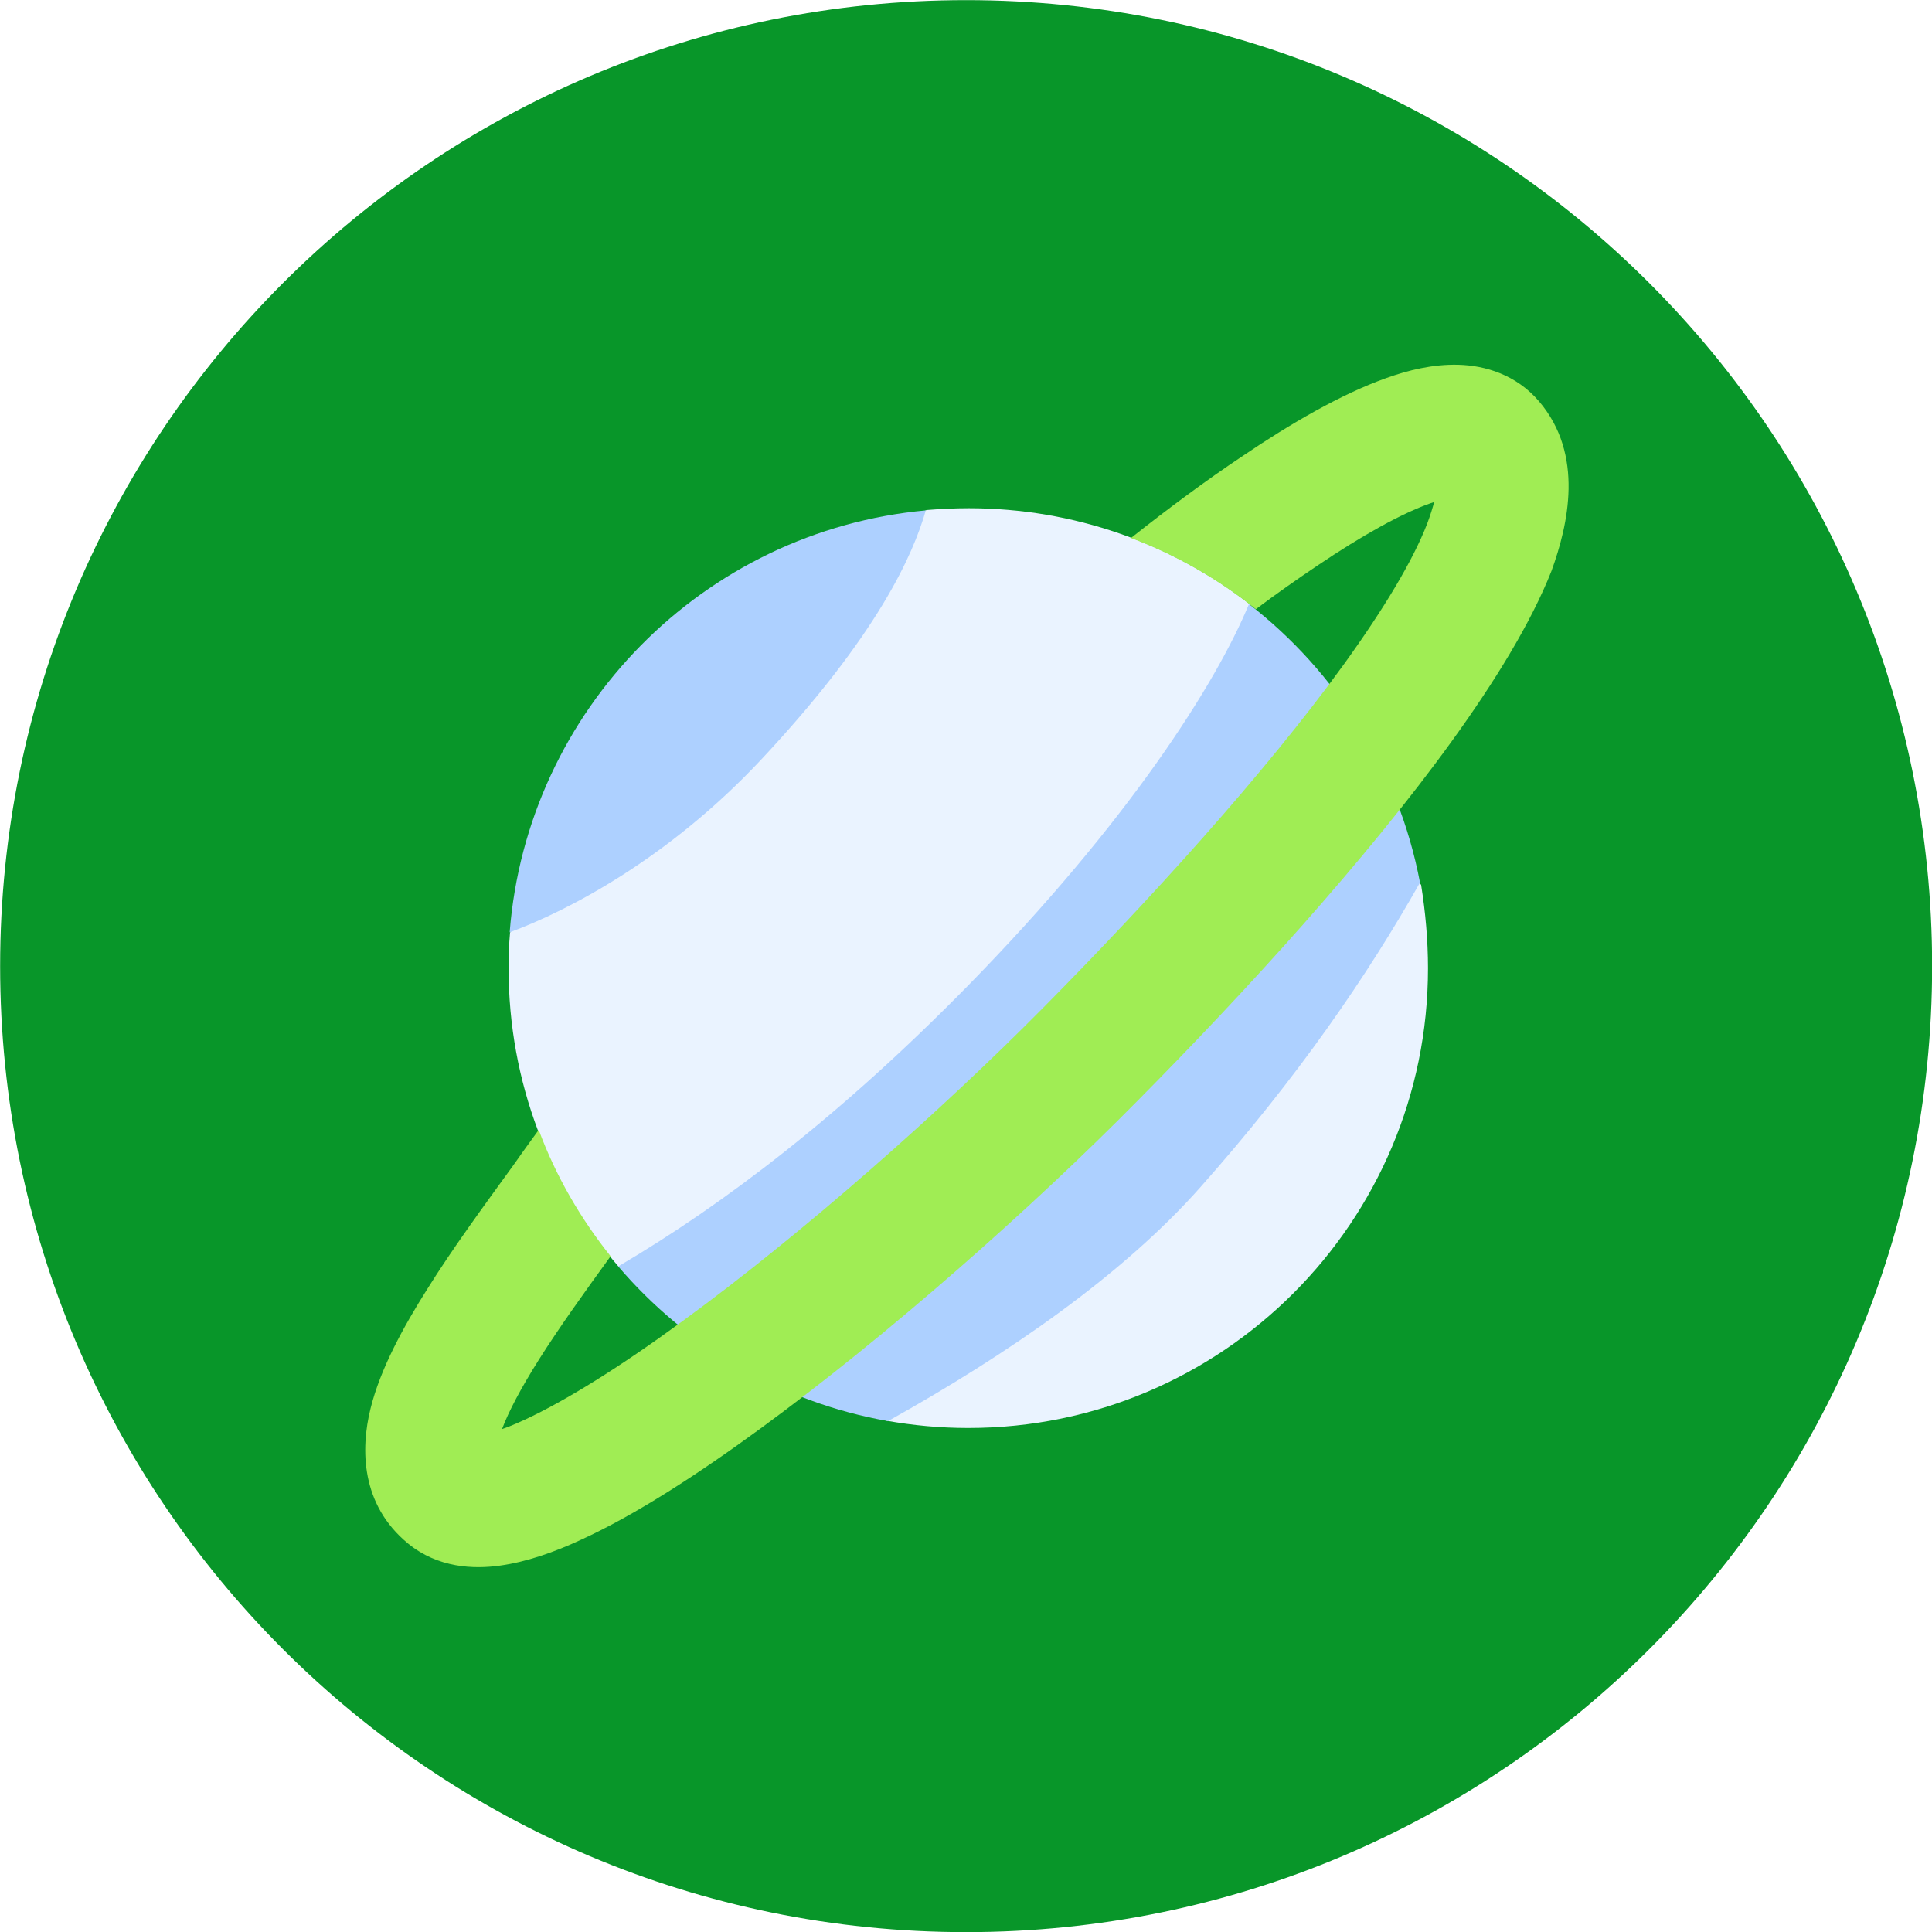
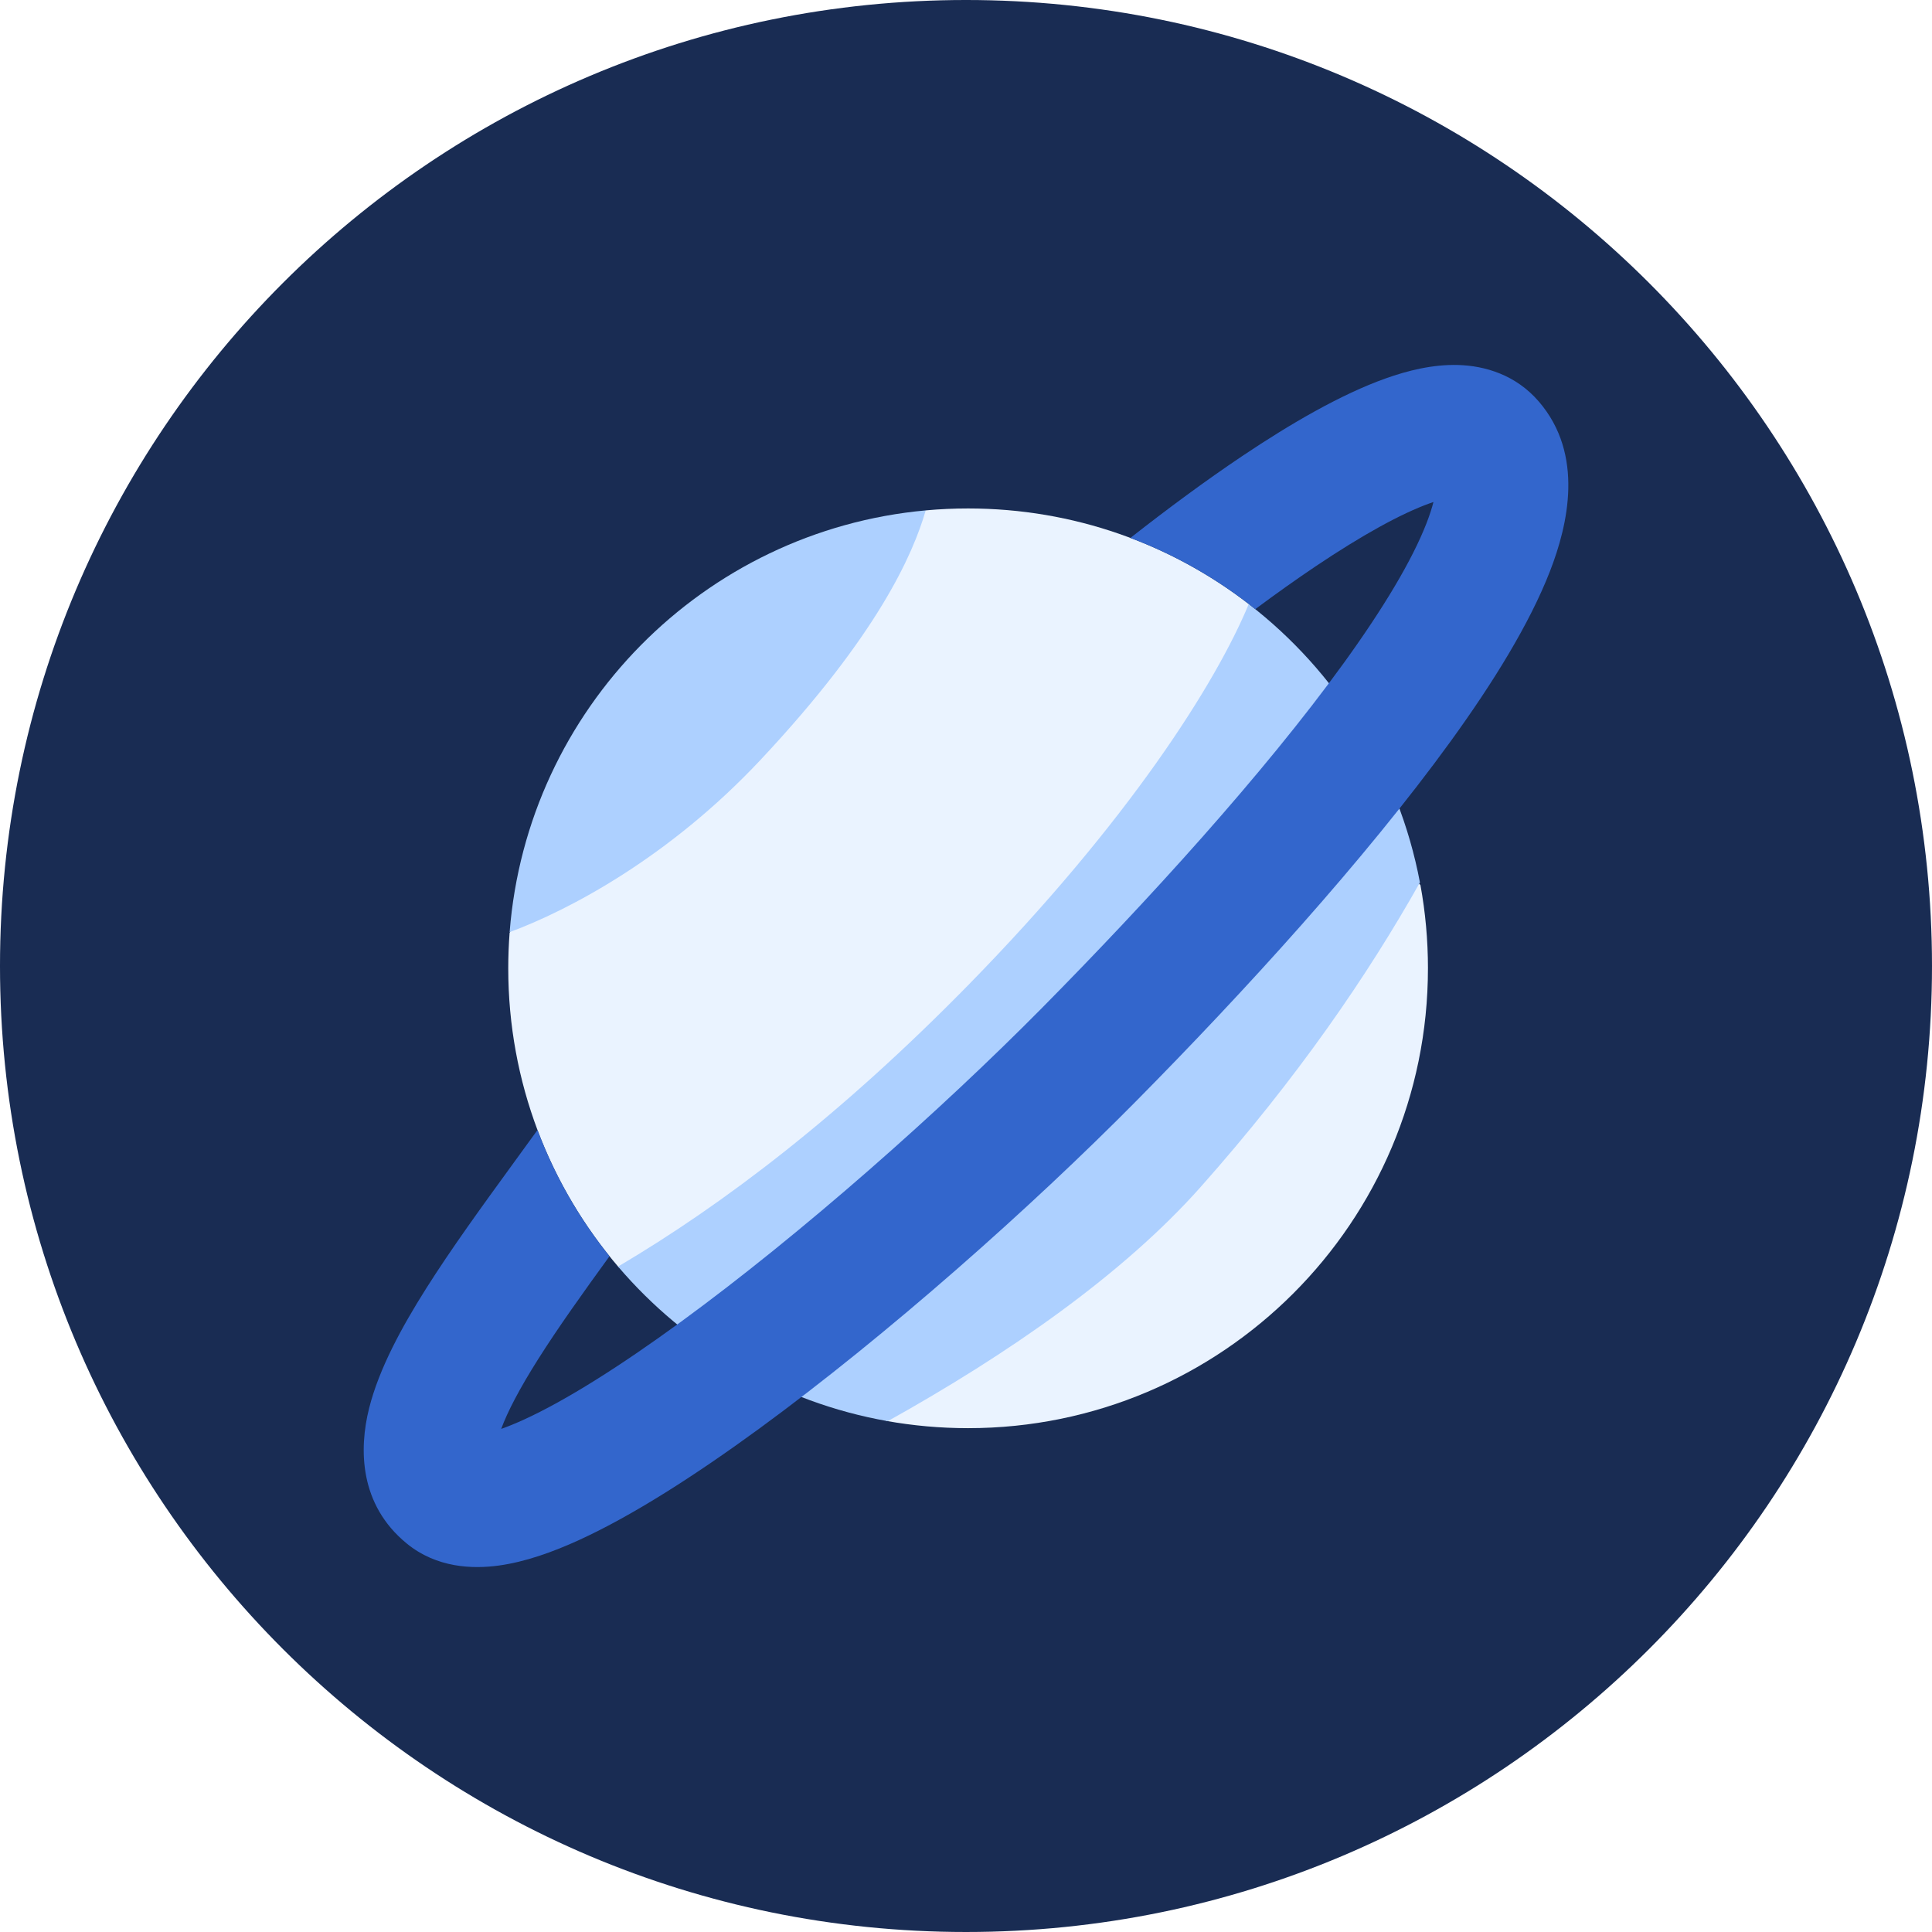
- <svg xmlns="http://www.w3.org/2000/svg" version="1.1" id="svg19854" x="0px" y="0px" viewBox="0 0 606.8 606.8" style="enable-background:new 0 0 606.8 606.8;" xml:space="preserve">
-   <style type="text/css">
- 	.st0{fill:#089629;}
- 	.st1{fill:#EAF3FF;}
- 	.st2{fill:#ADD0FF;}
- 	.st3{fill:#A0ED54;}
- </style>
+ <svg xmlns="http://www.w3.org/2000/svg" width="214.081mm" height="214.081mm" viewBox="0 0 214.081 214.081" version="1.1" id="svg19854" xml:space="preserve">
+   <defs id="defs19851" />
  <g id="layer1" transform="translate(2.040604,-41.4594)">
-     <path id="rect20027" class="st0" d="M301.4,41.5L301.4,41.5c167.6,0,303.4,135.8,303.4,303.4l0,0c0,167.6-135.8,303.4-303.4,303.4   l0,0C133.8,648.3-2,512.5-2,344.9l0,0C-2,177.3,133.8,41.5,301.4,41.5z" />
+     <rect style="fill:#192c53;fill-opacity:1;stroke-width:1.2;stroke-linecap:round;stroke-linejoin:round" id="rect20027" width="214.081" height="214.081" x="-2.041" y="41.459" ry="107.041" />
    <g id="g29583" transform="matrix(1.140486,0,0,1.140486,-14.751,-20.86213)">
-       <path id="path27896" class="st1" d="M404.4,321.3c0,69.9-56.7,126.6-126.6,126.6c-7.7,0-15.2-0.7-22.5-2    c-22.8-22-48-33.5-73.7-42.3c-19-22.1-30.4-50.9-30.4-82.3c0-3.3,0.1-6.5,0.4-9.8c22.7-42.2,70.8-96.7,114.7-116.4    c3.8-0.3,7.7-0.5,11.6-0.5c29.1,0,56,9.8,77.4,26.4c8.9,22.3,29.6,60.5,47.2,77.3C403.7,305.8,404.4,313.5,404.4,321.3z" />
-       <path id="path27898" class="st2" d="M220.7,263.9c-25.3,27-52.9,41.5-69.2,47.5c4.8-61.4,53.4-110.6,114.6-116.2    C262.6,207.4,252.9,229.5,220.7,263.9L220.7,263.9z" />
-       <path id="path27900" class="st2" d="M341.8,381.5c26.7-30.1,46-58.3,60.4-83.8c-5.9-31.1-23.1-58.1-47.1-76.7    c-8.9,21.6-33,59.8-77.3,105c-35,35.7-67.3,60.3-96.4,77.4c18.7,21.9,44.7,37.4,74.3,42.6C288.7,427.6,320.4,405.7,341.8,381.5    L341.8,381.5z" />
-       <path id="path27902" class="st3" d="M435,165.2c-6.3-7.4-14.9-9.9-22.2-10.1c-7-0.2-13.9,1.5-20,3.7    c-12.3,4.4-26.1,12.4-39.4,21.4c-10.2,6.8-20.7,14.6-30.8,22.6c12.5,4.7,24.1,11.4,34.4,19.6c5.6-4.2,11.3-8.2,16.8-11.9    c12.6-8.5,23.4-14.5,31.4-17.3c0.3-0.1,0.6-0.2,0.9-0.3c-0.4,1.5-1,3.5-1.9,5.9c-3.9,10.1-11.8,23.3-22.9,38.7    c-22,30.4-54,65.5-82.9,94.7c-28,28.3-66.1,62.1-99.6,86.5c-16.8,12.3-31.7,21.6-43.1,26.9c-2.4,1.1-4.5,2-6.3,2.6    c1.8-4.8,5.1-11.1,10.2-19.2c5.5-8.7,12.3-18.2,19.7-28.4c-8.3-10.4-15.1-22.1-19.8-34.8c-2,2.8-4.1,5.6-6.1,8.5l-1,1.4    c-8.2,11.3-16.7,22.9-23.5,33.8c-6.7,10.6-13,22.1-15.7,33c-2.8,11.2-2.7,26.5,10.3,37.2c8.3,6.8,18.2,7.1,25.3,6.1    c7.3-1,15-3.7,22.3-7.1c14.7-6.7,31.9-17.8,49.4-30.6c35.3-25.8,74.9-60.9,104-90.4c29.4-29.7,62.9-66.3,86.5-99    c11.7-16.2,21.7-32.4,27.4-46.8C443,199.2,447.5,179.9,435,165.2L435,165.2z M147.7,453.9c0,0.1,0,0.2,0,0.2    C147.7,454,147.7,454,147.7,453.9z" />
+       <path d="m 149.882,148.724 c 0,24.675 -20.003,44.679 -44.678,44.679 -2.711,0 -5.365,-0.242 -7.943,-0.704 -8.058,-7.774 -16.938,-11.828 -26.002,-14.924 -6.691,-7.812 -10.733,-17.959 -10.733,-29.051 0,-1.16 0.044,-2.309 0.131,-3.447 8.007,-14.874 24.972,-34.118 40.463,-41.047 1.345,-0.122 2.707,-0.184 4.084,-0.184 10.279,0 19.746,3.471 27.296,9.305 3.152,7.865 10.446,21.327 16.652,27.282 0.48,2.624 0.731,5.328 0.731,8.091 z" fill="#ff944c" id="path27896" style="fill:#eaf3ff;fill-opacity:1;stroke-width:4.949" />
+       <path d="m 85.057,128.452 c -8.909,9.509 -18.671,14.643 -24.396,16.757 1.687,-21.672 18.835,-39.004 40.425,-40.976 -1.248,4.296 -4.657,12.082 -16.029,24.219 z" fill="#fbb8ab" id="path27898" style="fill:#add0ff;fill-opacity:1;stroke-width:4.949" />
+       <path d="m 127.809,169.958 c 9.426,-10.618 16.227,-20.573 21.295,-29.576 -2.069,-10.956 -8.138,-20.499 -16.631,-27.052 -3.153,7.629 -11.646,21.106 -27.281,37.051 -12.359,12.604 -23.745,21.267 -33.997,27.32 6.593,7.73 15.775,13.184 26.204,15.022 11.657,-6.494 22.842,-14.241 30.41,-22.765 z" fill="#fbb8ab" id="path27900" style="fill:#add0ff;fill-opacity:1;stroke-width:4.949" />
+       <path d="m 160.656,93.66 c -2.24,-2.608 -5.25,-3.479 -7.838,-3.553 -2.456,-0.07 -4.903,0.54 -7.053,1.307 -4.331,1.545 -9.203,4.374 -13.915,7.534 -3.585,2.405 -7.288,5.146 -10.876,7.96 4.421,1.668 8.508,4.017 12.133,6.92 1.991,-1.481 3.976,-2.895 5.91,-4.193 4.446,-2.982 8.262,-5.099 11.071,-6.101 0.114,-0.041 0.224,-0.079 0.329,-0.114 -0.136,0.54 -0.349,1.222 -0.68,2.073 -1.385,3.565 -4.161,8.223 -8.079,13.635 -7.77,10.732 -19.054,23.106 -29.246,33.418 -9.88,9.997 -23.331,21.92 -35.122,30.532 -5.932,4.333 -11.187,7.636 -15.214,9.481 -0.859,0.393 -1.602,0.692 -2.235,0.915 0.619,-1.683 1.79,-3.926 3.584,-6.765 1.943,-3.076 4.338,-6.428 6.94,-10.012 -2.941,-3.659 -5.318,-7.79 -6.998,-12.262 -0.714,0.987 -1.437,1.982 -2.166,2.982 l -0.352,0.485 c -2.899,3.984 -5.876,8.093 -8.303,11.934 -2.361,3.738 -4.574,7.786 -5.539,11.631 -0.995,3.964 -0.963,9.357 3.648,13.136 2.919,2.393 6.425,2.491 8.922,2.152 2.59,-0.351 5.287,-1.318 7.859,-2.496 5.192,-2.379 11.26,-6.271 17.445,-10.789 12.444,-9.088 26.413,-21.484 36.685,-31.878 10.358,-10.48 22.176,-23.397 30.517,-34.917 4.137,-5.714 7.669,-11.422 9.651,-16.52 1.758,-4.523 3.356,-11.337 -1.075,-16.494 z M 59.329,195.482 c 0.004,0.036 0.004,0.057 0.002,0.058 -0.002,0.001 -0.004,-0.017 -0.002,-0.058 z" fill="#fcd53f" id="path27902" style="fill:#3366cc;fill-opacity:1;stroke-width:4.949" />
    </g>
  </g>
</svg>
